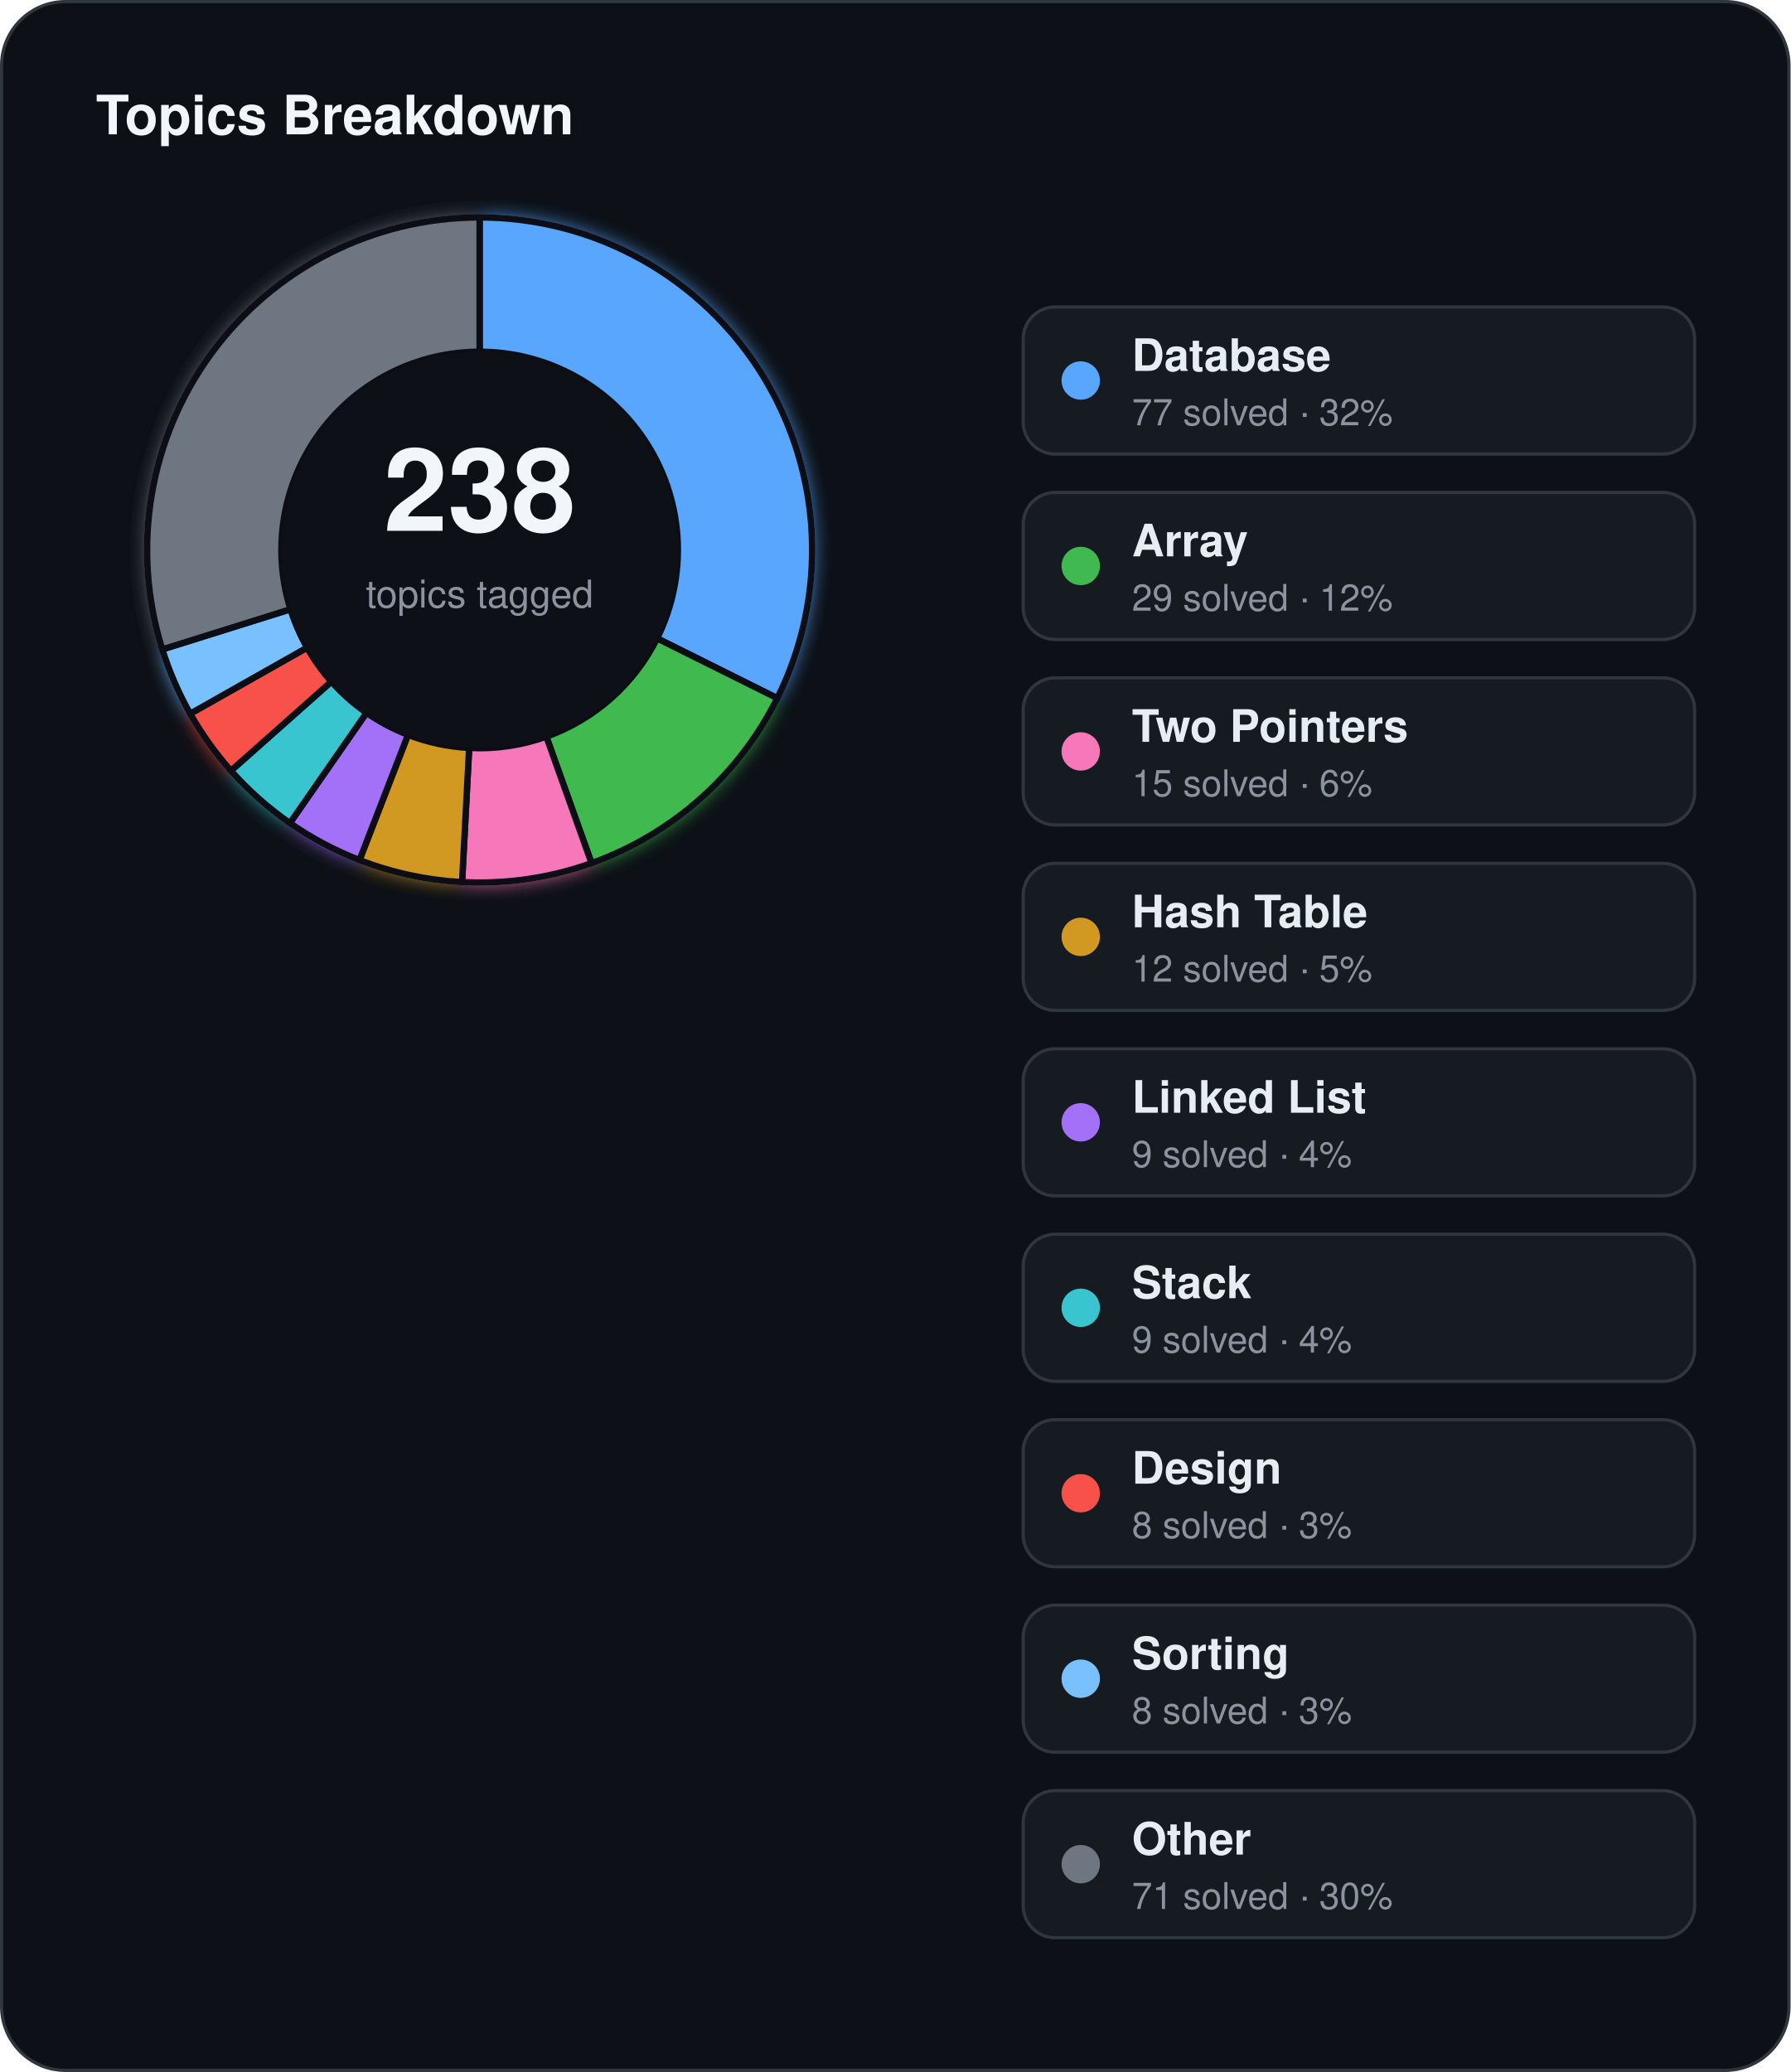
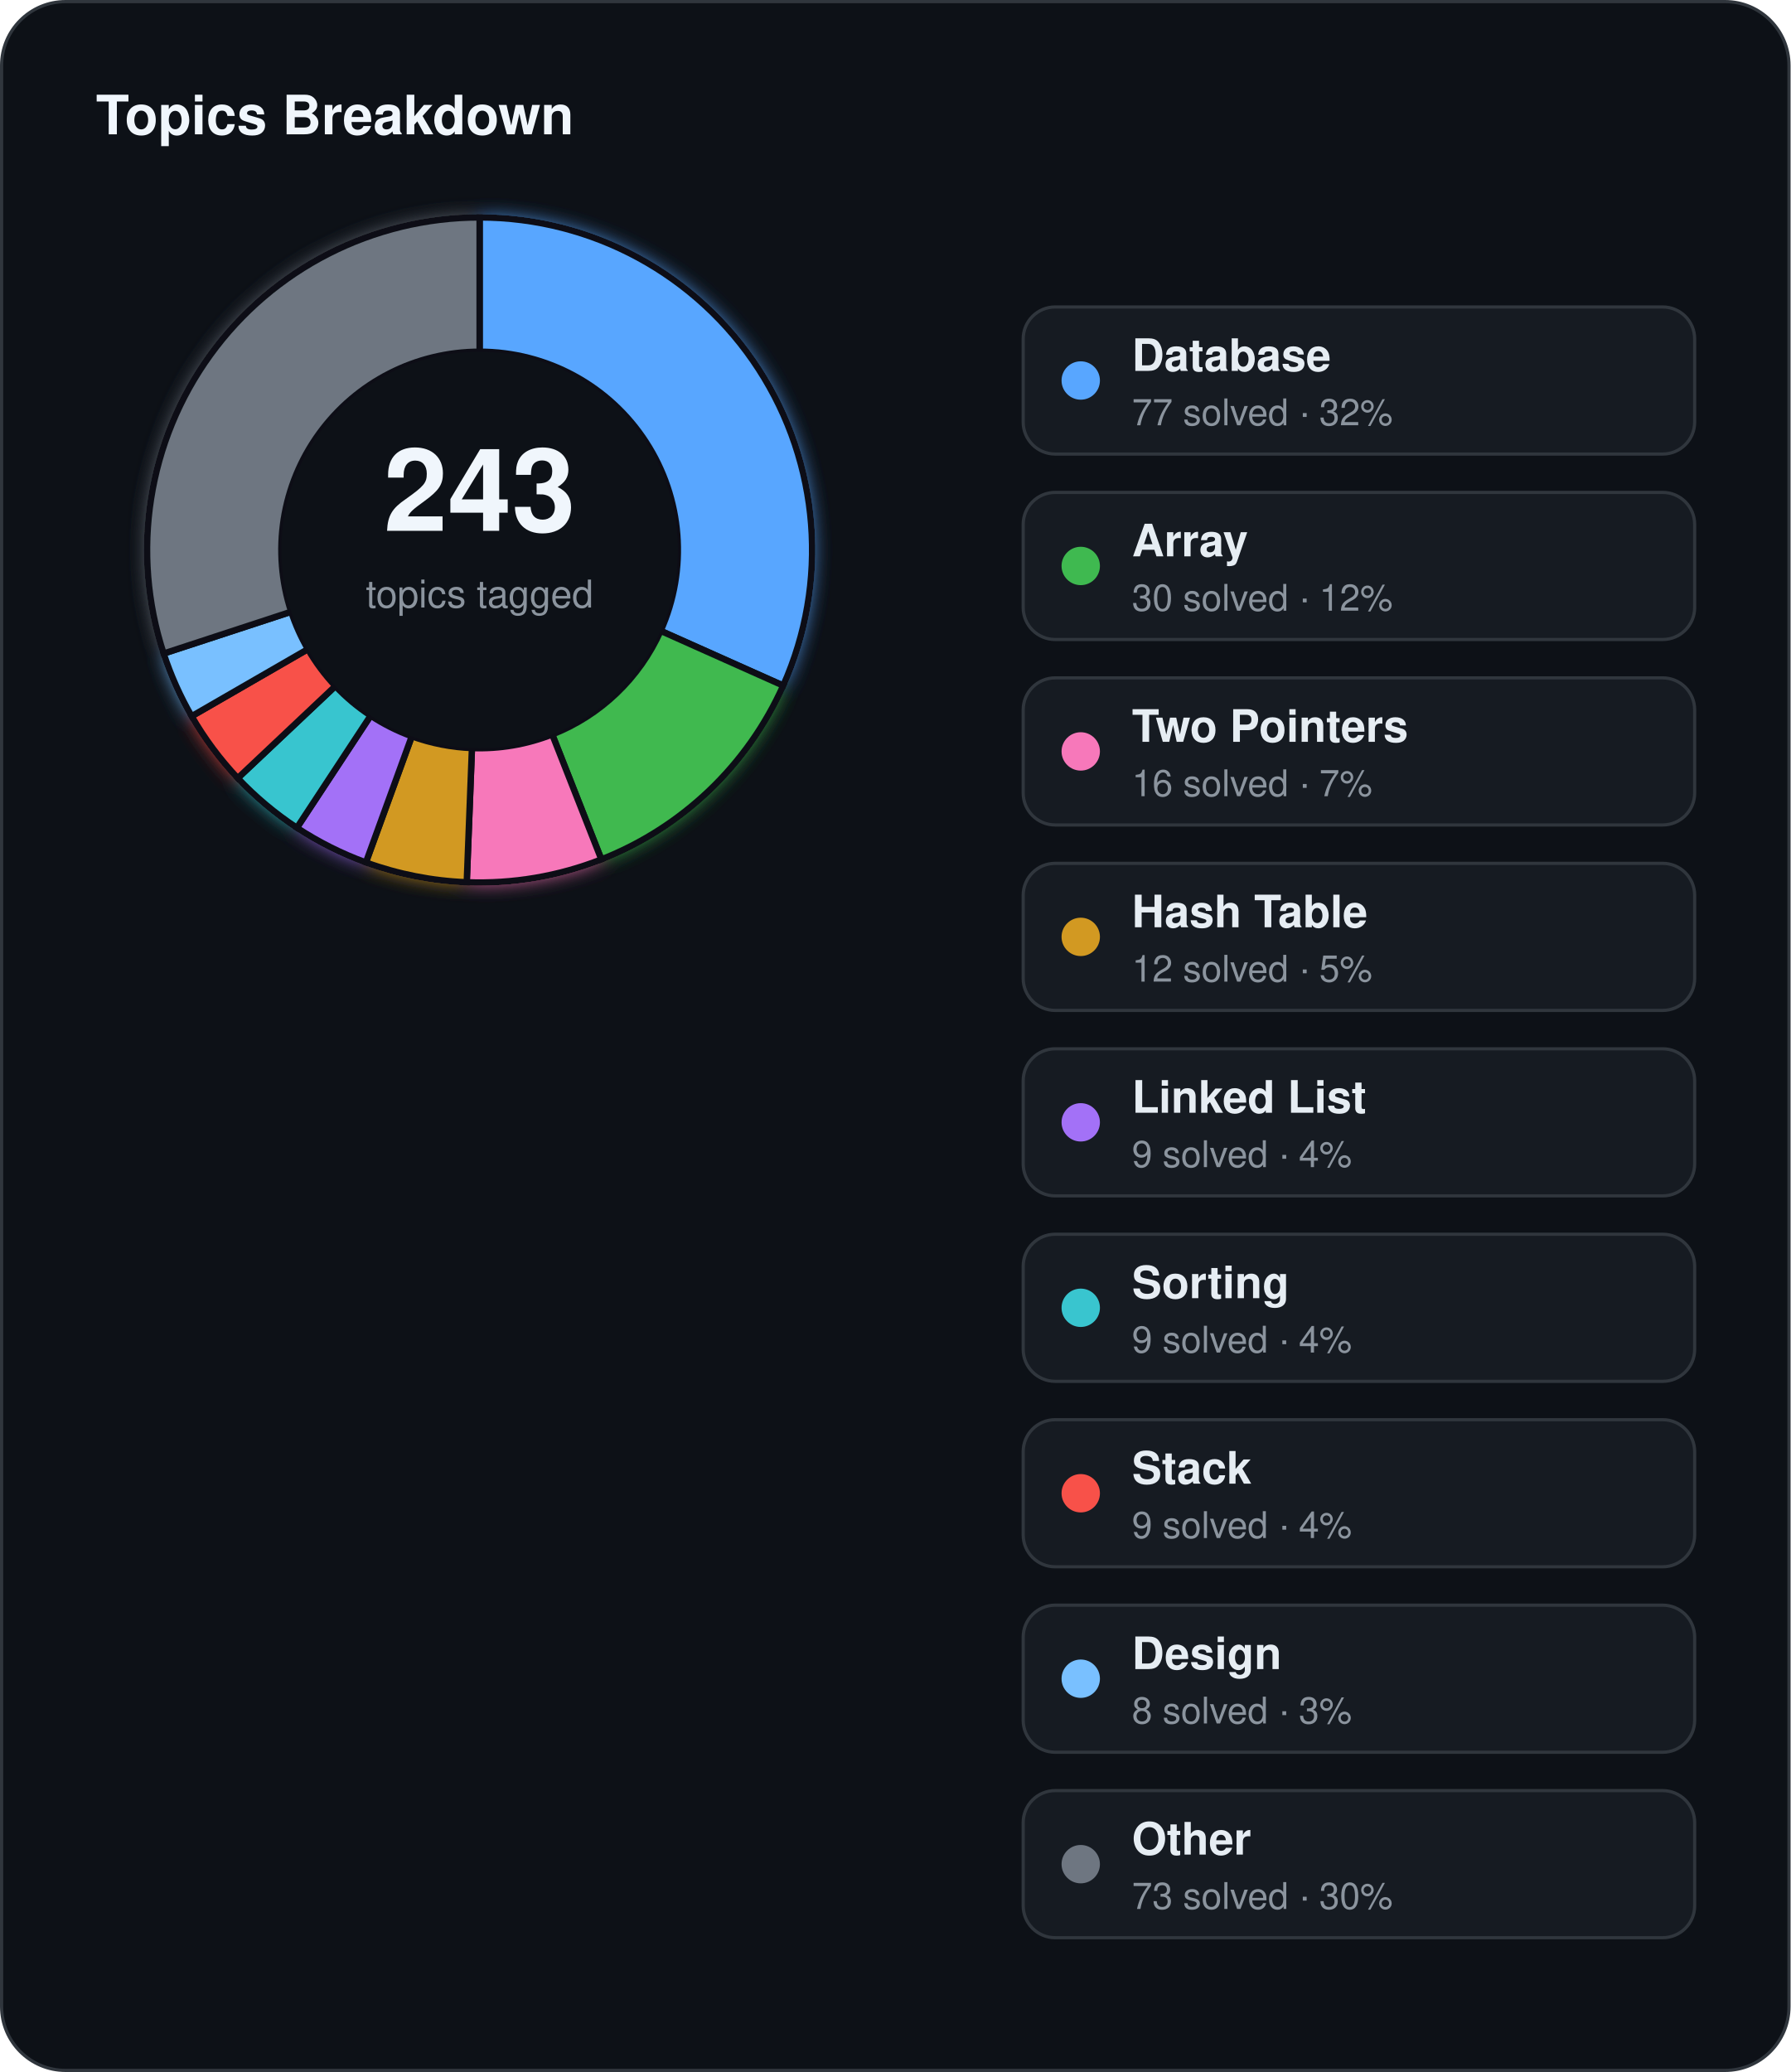
<svg xmlns="http://www.w3.org/2000/svg" width="560" height="648" viewBox="0 0 560 648">
  <defs>
    <filter id="topics-glow" x="-60%" y="-60%" width="220%" height="220%">
      <feGaussianBlur stdDeviation="3" result="blur" />
      <feMerge>
        <feMergeNode in="blur" />
        <feMergeNode in="SourceGraphic" />
      </feMerge>
    </filter>
  </defs>
  <rect x="0.5" y="0.5" width="559" height="647" rx="20" fill="#0d1117" stroke="#30363d" stroke-width="1" />
  <text x="30" y="42" fill="#f0f6fc" font-family="Segoe UI, Helvetica, Arial, sans-serif" font-size="17" font-weight="700">Topics Breakdown</text>
  <g filter="url(#topics-glow)">
-     <path d="M 150.00,68.00 A 104,104 0 0 1 243.10,218.36 L 205.50,199.64 A 62,62 0 0 0 150.00,110.00 Z" fill="#58a6ff" stroke="#0d1117" stroke-width="2" />
-     <path d="M 243.10,218.36 A 104,104 0 0 1 185.00,269.94 L 170.86,230.38 A 62,62 0 0 0 205.50,199.64 Z" fill="#3fb950" stroke="#0d1117" stroke-width="2" />
-     <path d="M 185.00,269.94 A 104,104 0 0 1 144.51,275.86 L 146.73,233.91 A 62,62 0 0 0 170.86,230.38 Z" fill="#f778ba" stroke="#0d1117" stroke-width="2" />
-     <path d="M 144.51,275.86 A 104,104 0 0 1 112.43,268.98 L 127.60,229.81 A 62,62 0 0 0 146.73,233.91 Z" fill="#d29922" stroke="#0d1117" stroke-width="2" />
-     <path d="M 112.43,268.98 A 104,104 0 0 1 90.66,257.41 L 114.62,222.92 A 62,62 0 0 0 127.60,229.81 Z" fill="#a371f7" stroke="#0d1117" stroke-width="2" />
-     <path d="M 90.66,257.41 A 104,104 0 0 1 72.22,241.04 L 103.63,213.16 A 62,62 0 0 0 114.62,222.92 Z" fill="#39c5cf" stroke="#0d1117" stroke-width="2" />
-     <path d="M 72.22,241.04 A 104,104 0 0 1 59.48,223.21 L 96.04,202.53 A 62,62 0 0 0 103.63,213.16 Z" fill="#f85149" stroke="#0d1117" stroke-width="2" />
-     <path d="M 59.48,223.21 A 104,104 0 0 1 50.76,203.09 L 90.84,190.54 A 62,62 0 0 0 96.04,202.53 Z" fill="#79c0ff" stroke="#0d1117" stroke-width="2" />
-     <path d="M 50.76,203.09 A 104,104 0 0 1 150.00,68.00 L 150.00,110.00 A 62,62 0 0 0 90.84,190.54 Z" fill="#6e7681" stroke="#0d1117" stroke-width="2" />
+     <path d="M 150.00,68.00 A 104,104 0 0 1 244.95,214.42 L 206.61,197.29 A 62,62 0 0 0 150.00,110.00 Z" fill="#58a6ff" stroke="#0d1117" stroke-width="2" />
+     <path d="M 244.95,214.42 A 104,104 0 0 1 188.08,268.78 L 172.70,229.69 A 62,62 0 0 0 206.61,197.29 Z" fill="#3fb950" stroke="#0d1117" stroke-width="2" />
+     <path d="M 188.08,268.78 A 104,104 0 0 1 145.97,275.92 L 147.60,233.95 A 62,62 0 0 0 172.70,229.69 Z" fill="#f778ba" stroke="#0d1117" stroke-width="2" />
+     <path d="M 145.97,275.92 A 104,104 0 0 1 114.43,269.73 L 128.79,230.26 A 62,62 0 0 0 147.60,233.95 Z" fill="#d29922" stroke="#0d1117" stroke-width="2" />
+     <path d="M 114.43,269.73 A 104,104 0 0 1 92.85,258.89 L 115.93,223.80 A 62,62 0 0 0 128.79,230.26 Z" fill="#a371f7" stroke="#0d1117" stroke-width="2" />
+     <path d="M 92.85,258.89 A 104,104 0 0 1 74.35,243.37 L 104.90,214.55 A 62,62 0 0 0 115.93,223.80 Z" fill="#39c5cf" stroke="#0d1117" stroke-width="2" />
+     <path d="M 74.35,243.37 A 104,104 0 0 1 59.93,224.00 L 96.31,203.00 A 62,62 0 0 0 104.90,214.55 Z" fill="#f85149" stroke="#0d1117" stroke-width="2" />
+     <path d="M 59.93,224.00 A 104,104 0 0 1 51.17,204.39 L 91.08,191.31 A 62,62 0 0 0 96.31,203.00 Z" fill="#79c0ff" stroke="#0d1117" stroke-width="2" />
+     <path d="M 51.17,204.39 A 104,104 0 0 1 150.00,68.00 L 150.00,110.00 A 62,62 0 0 0 91.08,191.31 Z" fill="#6e7681" stroke="#0d1117" stroke-width="2" />
  </g>
  <circle cx="150" cy="172" r="62" fill="#0d1117" />
-   <text x="150" y="166" text-anchor="middle" fill="#f0f6fc" font-family="Segoe UI, Helvetica, Arial, sans-serif" font-size="36" font-weight="700">238</text>
+   <text x="150" y="166" text-anchor="middle" fill="#f0f6fc" font-family="Segoe UI, Helvetica, Arial, sans-serif" font-size="36" font-weight="700">243</text>
  <text x="150" y="190" text-anchor="middle" fill="#8b949e" font-family="Segoe UI, Helvetica, Arial, sans-serif" font-size="12">topics tagged</text>
  <rect x="320" y="96" width="210" height="46" rx="10" fill="#161b22" stroke="#30363d" stroke-width="1" />
  <circle cx="338" cy="119" r="6" fill="#58a6ff" />
  <text x="354" y="116" fill="#e6edf3" font-family="Segoe UI, Helvetica, Arial, sans-serif" font-size="14" font-weight="600">Database</text>
  <text x="354" y="133" fill="#8b949e" font-family="Segoe UI, Helvetica, Arial, sans-serif" font-size="11.5">77 solved · 32%</text>
  <rect x="320" y="154" width="210" height="46" rx="10" fill="#161b22" stroke="#30363d" stroke-width="1" />
  <circle cx="338" cy="177" r="6" fill="#3fb950" />
  <text x="354" y="174" fill="#e6edf3" font-family="Segoe UI, Helvetica, Arial, sans-serif" font-size="14" font-weight="600">Array</text>
-   <text x="354" y="191" fill="#8b949e" font-family="Segoe UI, Helvetica, Arial, sans-serif" font-size="11.5">29 solved · 12%</text>
+   <text x="354" y="191" fill="#8b949e" font-family="Segoe UI, Helvetica, Arial, sans-serif" font-size="11.5">30 solved · 12%</text>
  <rect x="320" y="212" width="210" height="46" rx="10" fill="#161b22" stroke="#30363d" stroke-width="1" />
  <circle cx="338" cy="235" r="6" fill="#f778ba" />
  <text x="354" y="232" fill="#e6edf3" font-family="Segoe UI, Helvetica, Arial, sans-serif" font-size="14" font-weight="600">Two Pointers</text>
-   <text x="354" y="249" fill="#8b949e" font-family="Segoe UI, Helvetica, Arial, sans-serif" font-size="11.5">15 solved · 6%</text>
+   <text x="354" y="249" fill="#8b949e" font-family="Segoe UI, Helvetica, Arial, sans-serif" font-size="11.5">16 solved · 7%</text>
  <rect x="320" y="270" width="210" height="46" rx="10" fill="#161b22" stroke="#30363d" stroke-width="1" />
  <circle cx="338" cy="293" r="6" fill="#d29922" />
  <text x="354" y="290" fill="#e6edf3" font-family="Segoe UI, Helvetica, Arial, sans-serif" font-size="14" font-weight="600">Hash Table</text>
  <text x="354" y="307" fill="#8b949e" font-family="Segoe UI, Helvetica, Arial, sans-serif" font-size="11.5">12 solved · 5%</text>
  <rect x="320" y="328" width="210" height="46" rx="10" fill="#161b22" stroke="#30363d" stroke-width="1" />
  <circle cx="338" cy="351" r="6" fill="#a371f7" />
  <text x="354" y="348" fill="#e6edf3" font-family="Segoe UI, Helvetica, Arial, sans-serif" font-size="14" font-weight="600">Linked List</text>
  <text x="354" y="365" fill="#8b949e" font-family="Segoe UI, Helvetica, Arial, sans-serif" font-size="11.5">9 solved · 4%</text>
  <rect x="320" y="386" width="210" height="46" rx="10" fill="#161b22" stroke="#30363d" stroke-width="1" />
  <circle cx="338" cy="409" r="6" fill="#39c5cf" />
-   <text x="354" y="406" fill="#e6edf3" font-family="Segoe UI, Helvetica, Arial, sans-serif" font-size="14" font-weight="600">Stack</text>
+   <text x="354" y="406" fill="#e6edf3" font-family="Segoe UI, Helvetica, Arial, sans-serif" font-size="14" font-weight="600">Sorting</text>
  <text x="354" y="423" fill="#8b949e" font-family="Segoe UI, Helvetica, Arial, sans-serif" font-size="11.5">9 solved · 4%</text>
  <rect x="320" y="444" width="210" height="46" rx="10" fill="#161b22" stroke="#30363d" stroke-width="1" />
  <circle cx="338" cy="467" r="6" fill="#f85149" />
-   <text x="354" y="464" fill="#e6edf3" font-family="Segoe UI, Helvetica, Arial, sans-serif" font-size="14" font-weight="600">Design</text>
-   <text x="354" y="481" fill="#8b949e" font-family="Segoe UI, Helvetica, Arial, sans-serif" font-size="11.5">8 solved · 3%</text>
+   <text x="354" y="464" fill="#e6edf3" font-family="Segoe UI, Helvetica, Arial, sans-serif" font-size="14" font-weight="600">Stack</text>
+   <text x="354" y="481" fill="#8b949e" font-family="Segoe UI, Helvetica, Arial, sans-serif" font-size="11.5">9 solved · 4%</text>
  <rect x="320" y="502" width="210" height="46" rx="10" fill="#161b22" stroke="#30363d" stroke-width="1" />
  <circle cx="338" cy="525" r="6" fill="#79c0ff" />
-   <text x="354" y="522" fill="#e6edf3" font-family="Segoe UI, Helvetica, Arial, sans-serif" font-size="14" font-weight="600">Sorting</text>
+   <text x="354" y="522" fill="#e6edf3" font-family="Segoe UI, Helvetica, Arial, sans-serif" font-size="14" font-weight="600">Design</text>
  <text x="354" y="539" fill="#8b949e" font-family="Segoe UI, Helvetica, Arial, sans-serif" font-size="11.5">8 solved · 3%</text>
  <rect x="320" y="560" width="210" height="46" rx="10" fill="#161b22" stroke="#30363d" stroke-width="1" />
  <circle cx="338" cy="583" r="6" fill="#6e7681" />
  <text x="354" y="580" fill="#e6edf3" font-family="Segoe UI, Helvetica, Arial, sans-serif" font-size="14" font-weight="600">Other</text>
-   <text x="354" y="597" fill="#8b949e" font-family="Segoe UI, Helvetica, Arial, sans-serif" font-size="11.5">71 solved · 30%</text>
+   <text x="354" y="597" fill="#8b949e" font-family="Segoe UI, Helvetica, Arial, sans-serif" font-size="11.5">73 solved · 30%</text>
</svg>
